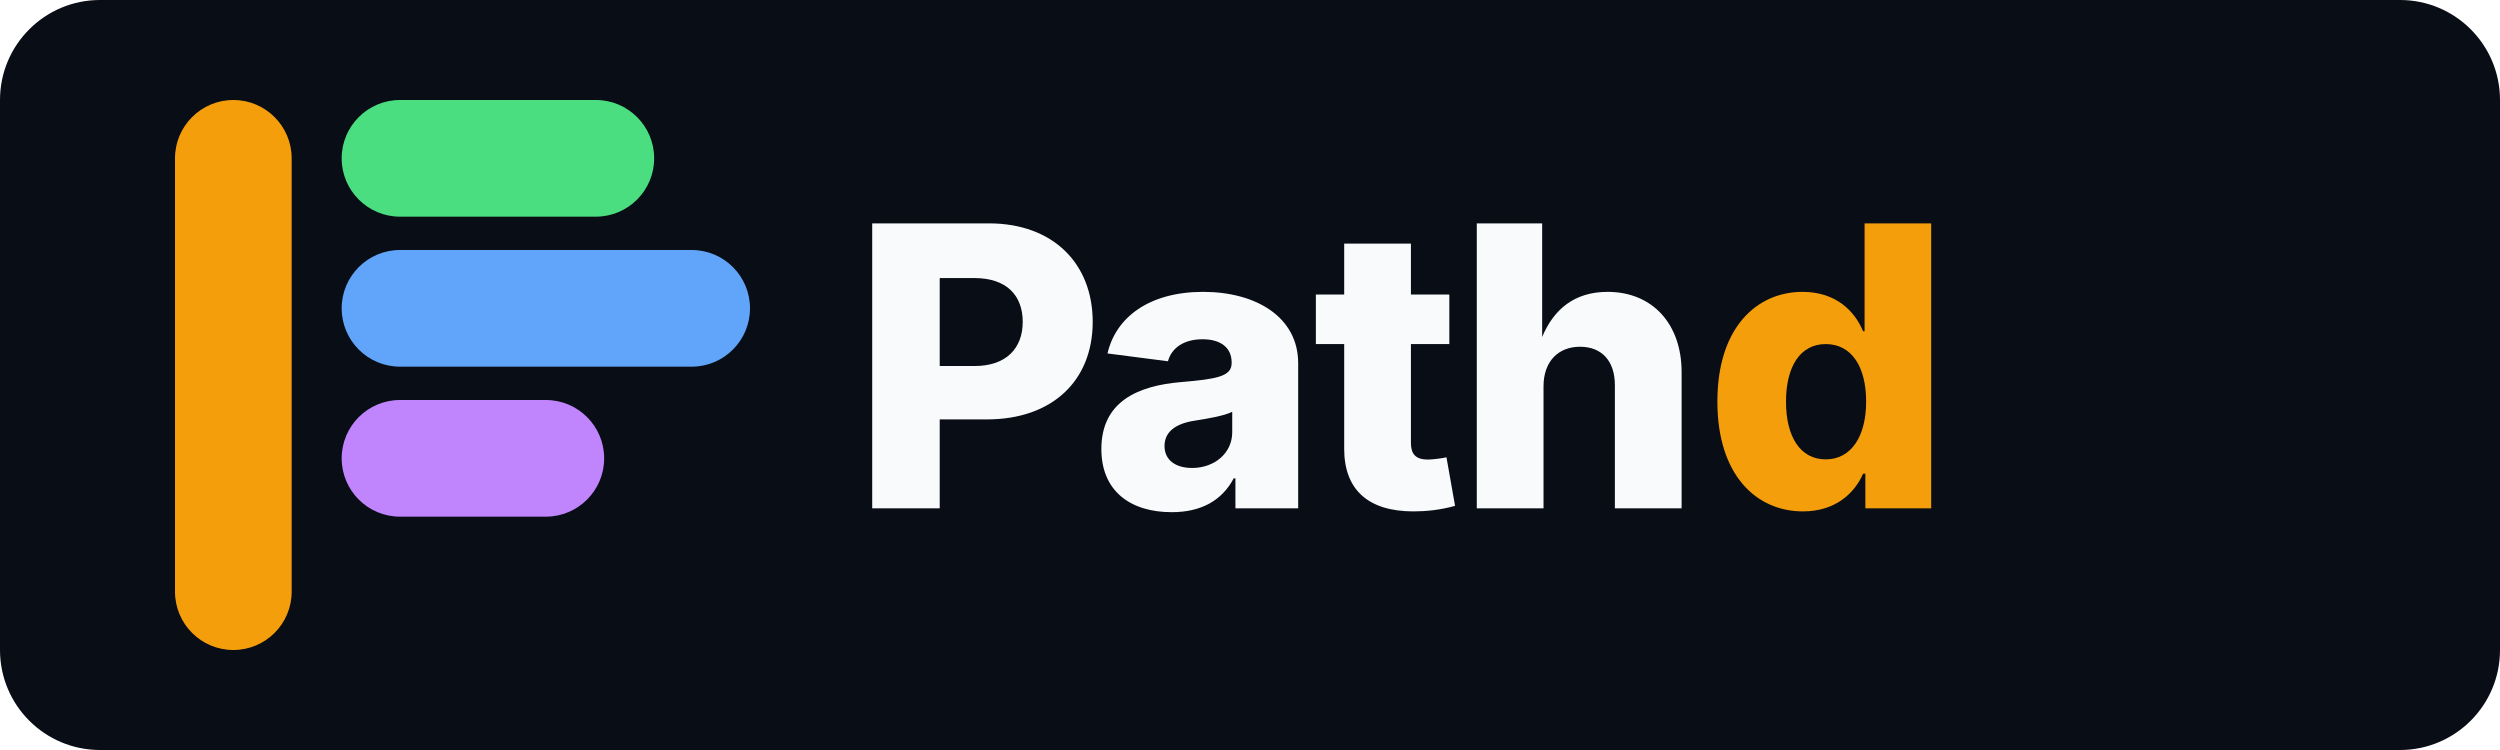
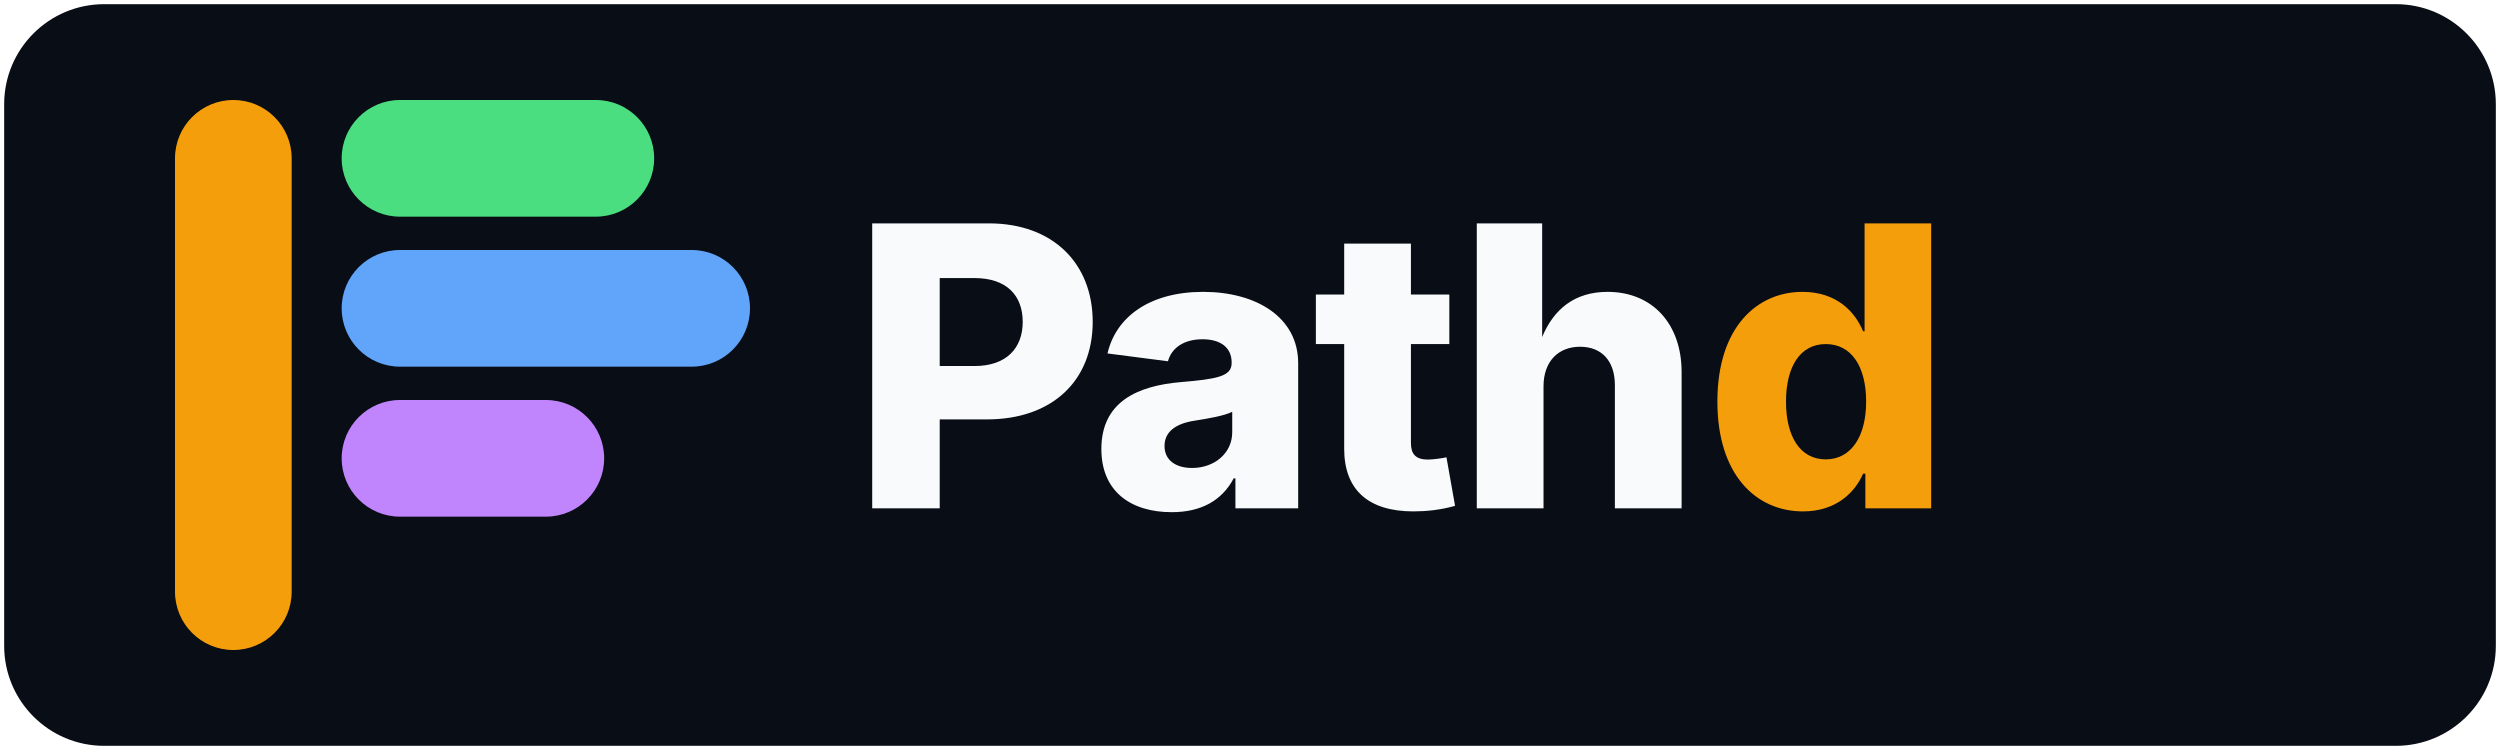
<svg xmlns="http://www.w3.org/2000/svg" viewBox="0 0 600 180" width="100%" height="100%" fill="none">
-   <rect width="600" height="180" rx="24" fill="#090d16" />
+   <rect x="1" y="1" width="598" height="178" rx="24" fill="#090d16" />
  <g transform="translate(18, 0)">
    <rect x="24" y="24" width="28" height="132" rx="14" fill="#f59e0b" />
    <rect x="64" y="24" width="75" height="28" rx="14" fill="#4ade80" />
    <rect x="64" y="60" width="98" height="28" rx="14" fill="#60a5fa" />
    <rect x="64" y="96" width="63" height="28" rx="14" fill="#c084fc" />
  </g>
  <text x="204" y="122" font-family="system-ui, -apple-system, 'Inter', 'Segoe UI', Roboto, sans-serif" font-size="94" font-weight="800" letter-spacing="-2" fill="#f8fafc">
    Path<tspan fill="#f59e0b">d</tspan>
  </text>
</svg>
